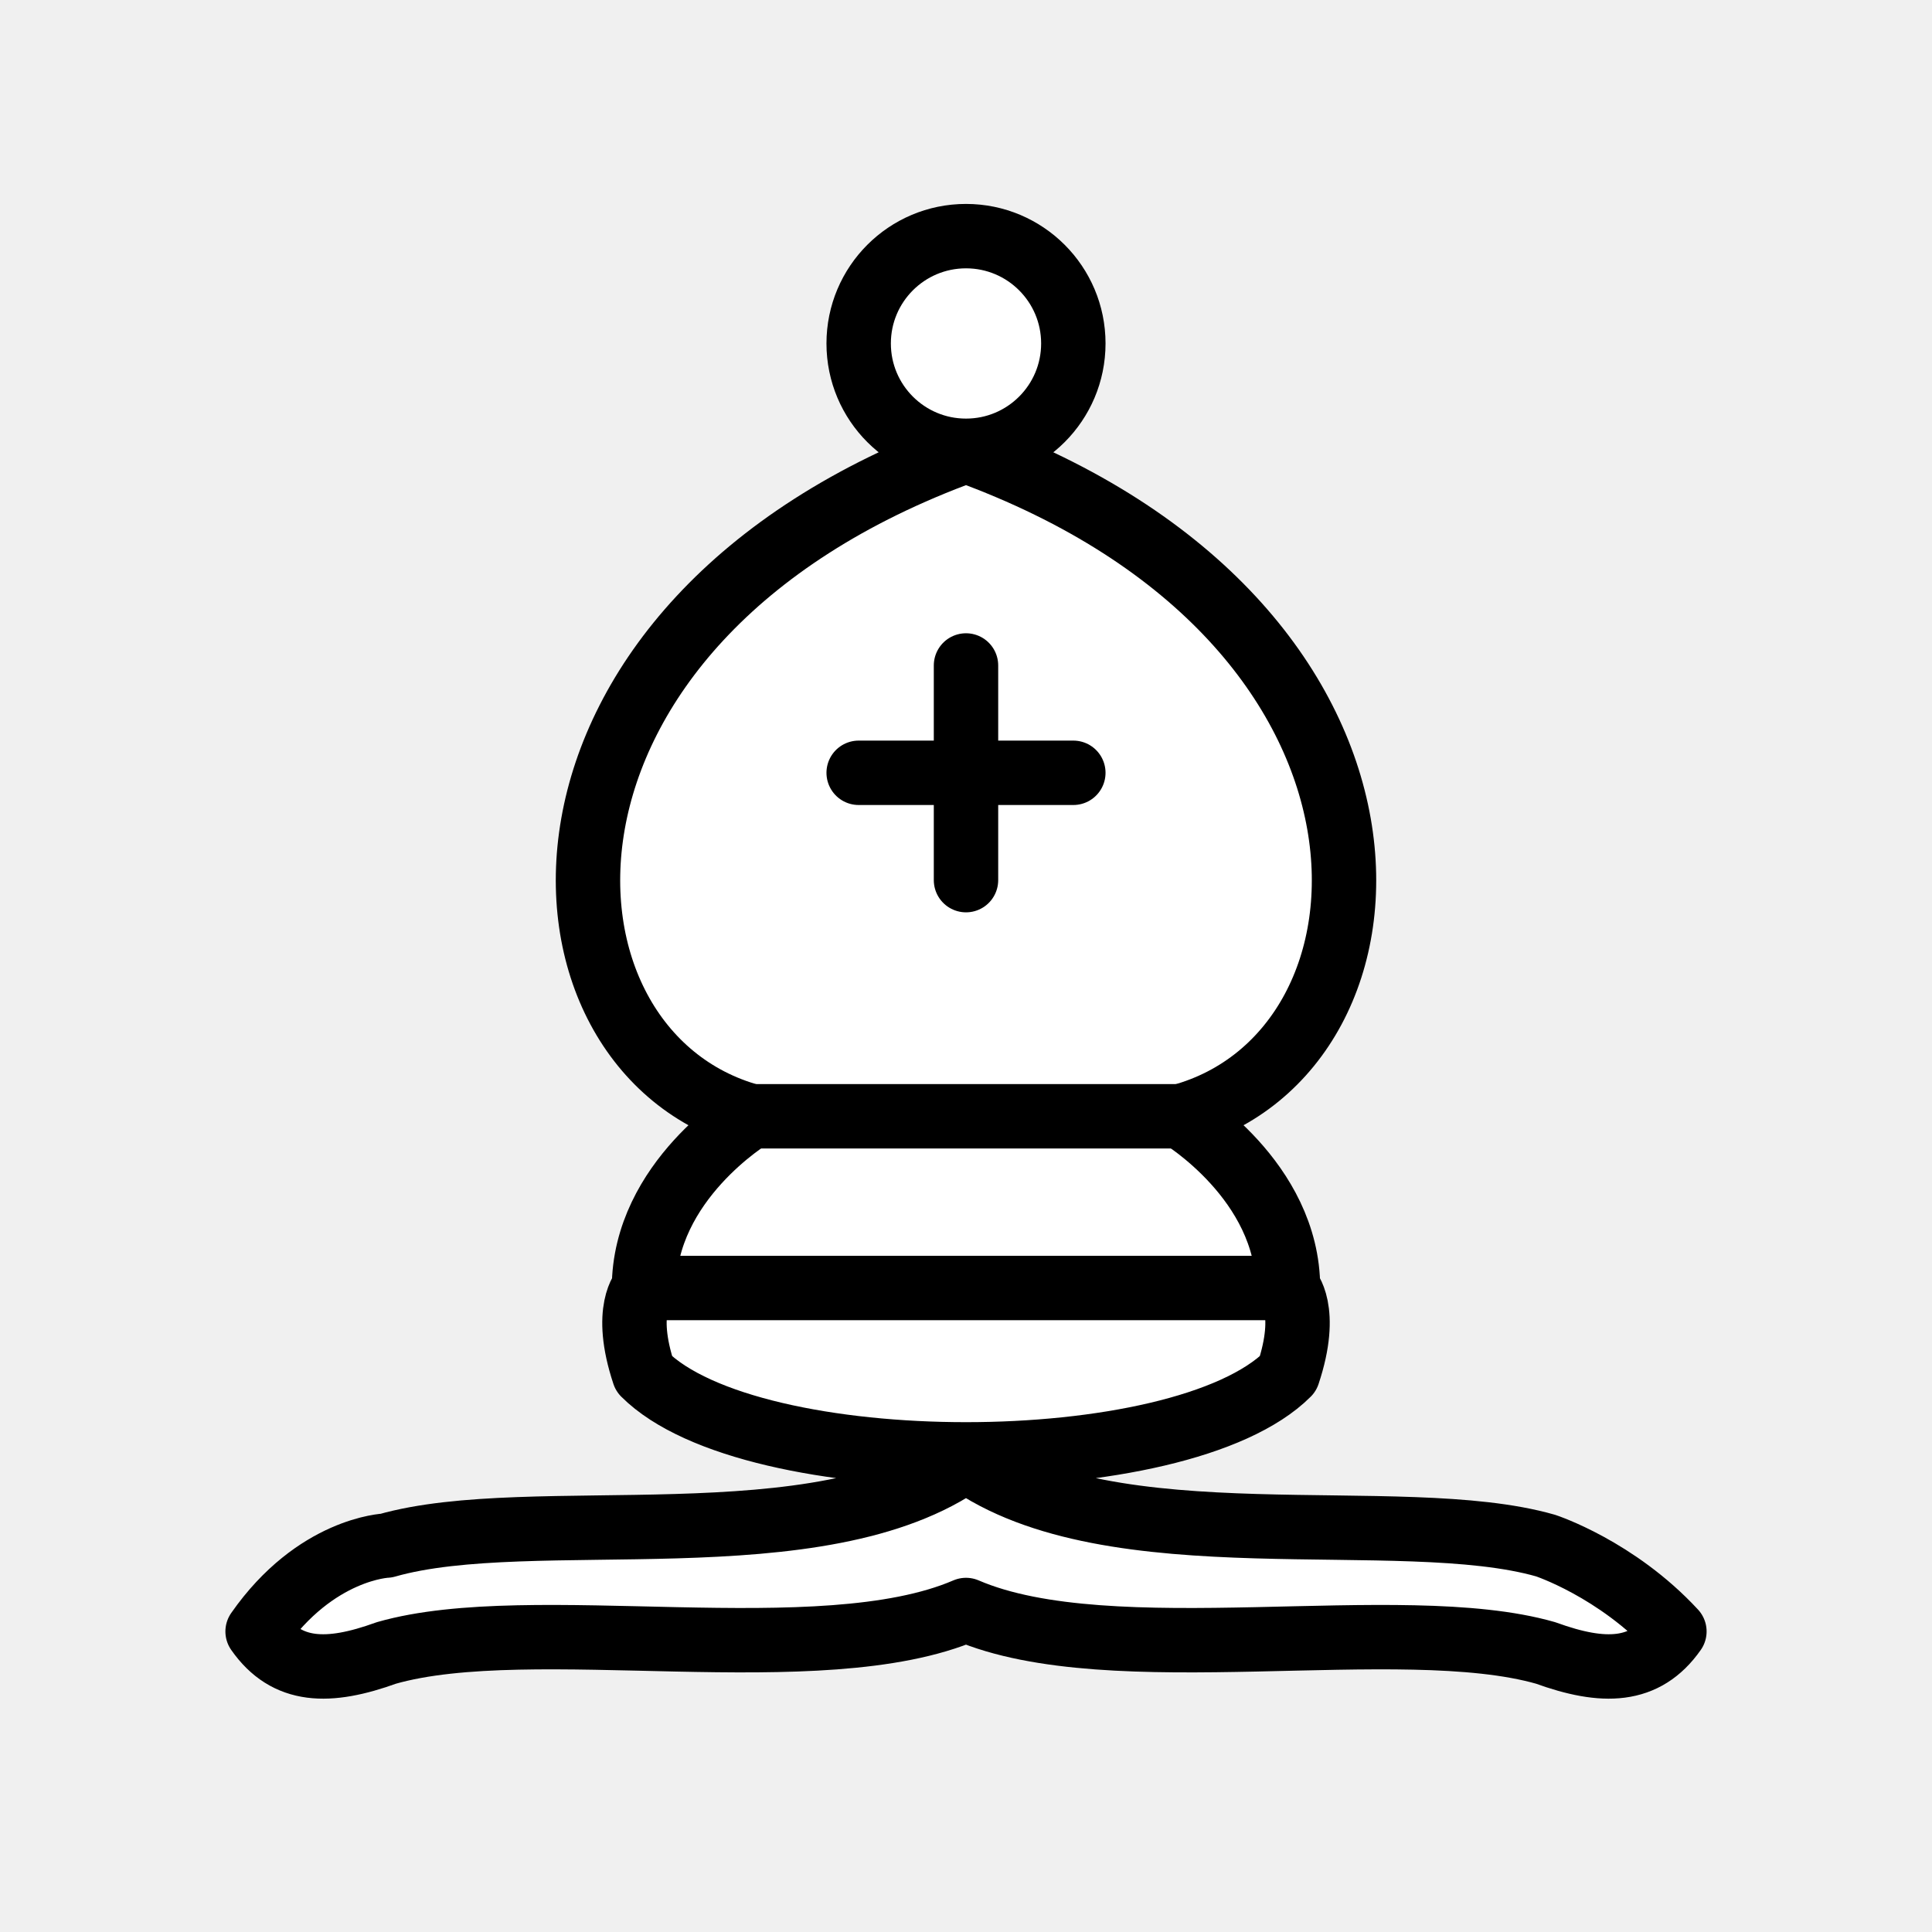
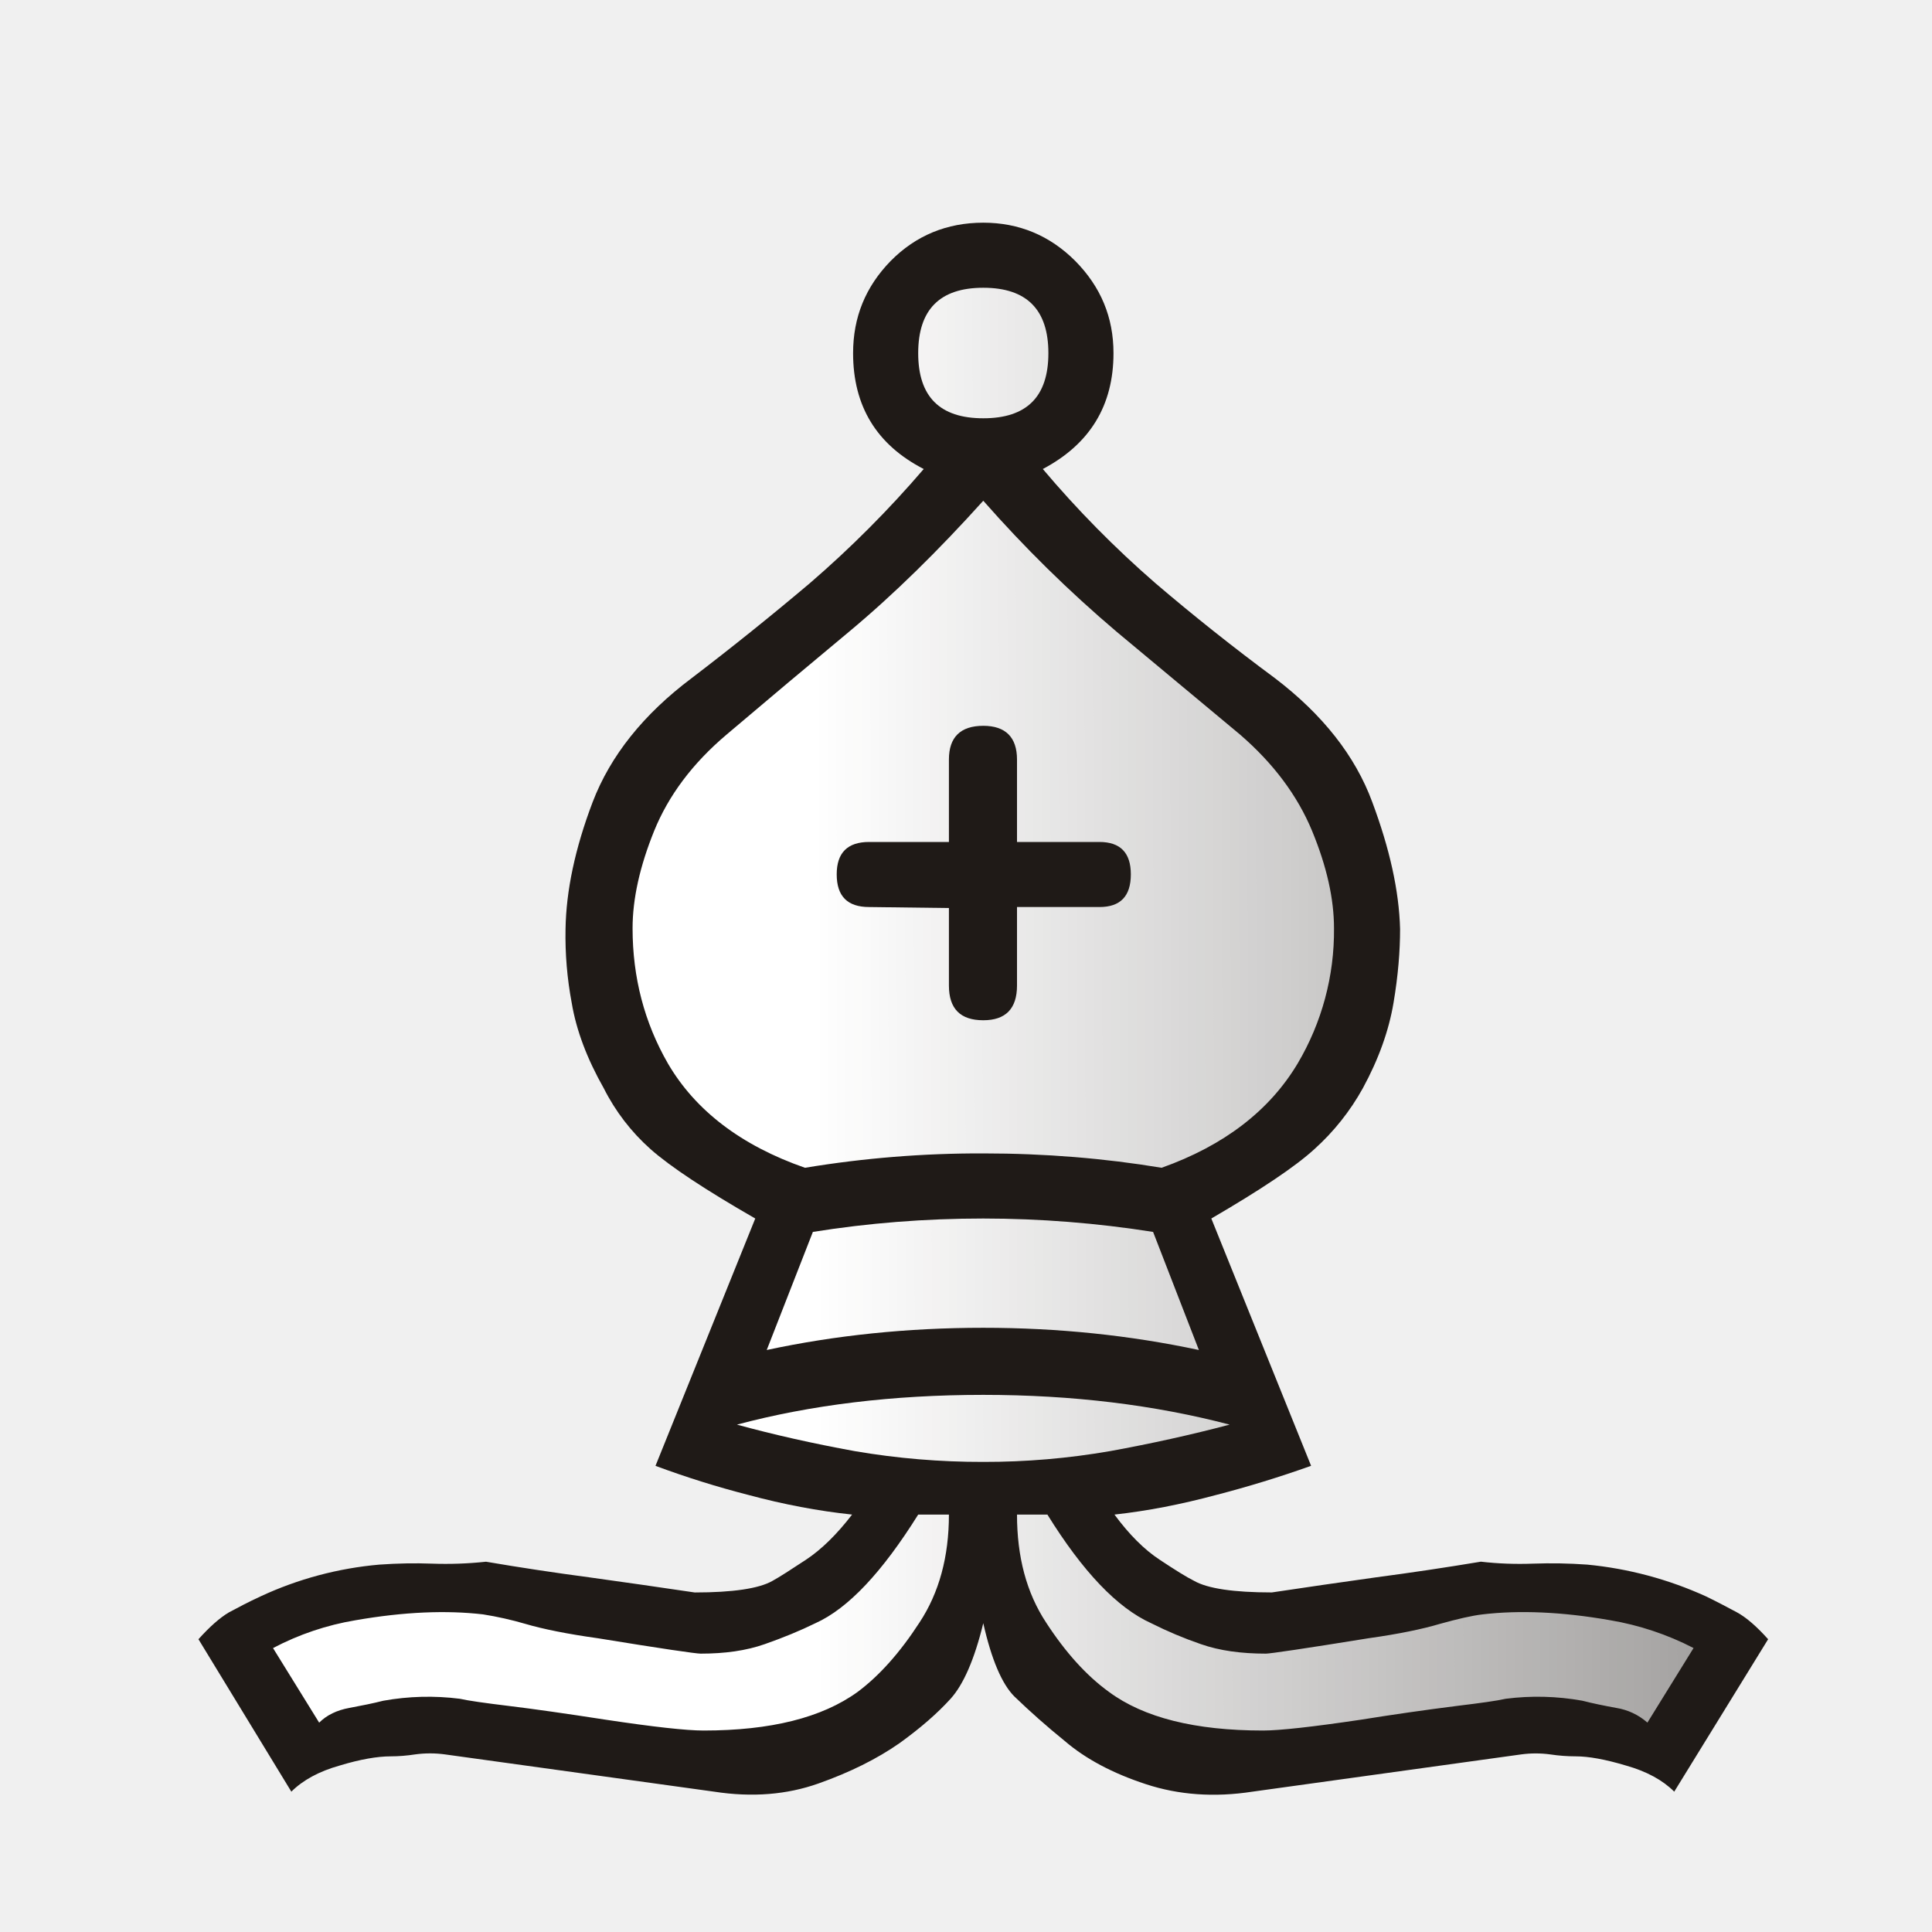
- <svg xmlns="http://www.w3.org/2000/svg" viewBox="0 0 45 45">
-   <g id="white-bishop" class="white bishop" fill="none" fill-rule="evenodd" stroke="#000" stroke-width="1.5" stroke-linecap="round" stroke-linejoin="round">
-     <g fill="#fff" stroke-linecap="butt">
-       <path d="M9 36c3.39-.97 10.11.43 13.5-2 3.39 2.43 10.11 1.03 13.5 2 0 0 1.65.54 3 2-.68.97-1.65.99-3 .5-3.39-.97-10.11.46-13.5-1-3.39 1.46-10.11.03-13.5 1-1.354.49-2.323.47-3-.5 1.354-1.94 3-2 3-2zM15 32c2.5 2.5 12.5 2.5 15 0 .5-1.5 0-2 0-2 0-2.5-2.5-4-2.5-4 5.5-1.5 6-11.5-5-15.5-11 4-10.5 14-5 15.5 0 0-2.5 1.5-2.5 4 0 0-.5.5 0 2zM25 8a2.5 2.5 0 1 1-5 0 2.5 2.5 0 1 1 5 0z" />
-     </g>
-     <path d="M17.5 26h10M15 30h15m-7.5-14.5v5M20 18h5" stroke-linejoin="miter" />
-   </g>
+ <svg xmlns="http://www.w3.org/2000/svg" width="50mm" height="50mm" fill-rule="evenodd" clip-rule="evenodd" image-rendering="optimizeQuality" shape-rendering="geometricPrecision" text-rendering="geometricPrecision" viewBox="0 0 50 50">
+   <linearGradient id="a" x1="21.13" x2="77.641" y1="37.592" y2="37.469" gradientUnits="userSpaceOnUse">
+     <stop offset="0" stop-color="#fff" />
+     <stop offset="1" stop-color="#fff" stop-opacity="0" />
+   </linearGradient>
+   <path fill="#1f1a17" d="M25.447 42.008c-.228.94-.516 1.592-.846 1.956s-.762.745-1.313 1.143c-.592.415-1.295.762-2.108 1.05s-1.71.364-2.7.211l-6.969-.965a2.858 2.858 0 0 0-.762 0c-.22.034-.432.051-.635.051-.347 0-.787.076-1.32.237-.542.152-.957.381-1.254.677l-2.404-3.945c.296-.33.559-.559.787-.694.237-.127.508-.271.821-.415a9.179 9.179 0 0 1 3.074-.822c.466-.033.923-.042 1.363-.025a9.8 9.8 0 0 0 1.397-.05c.89.152 1.786.287 2.684.406.906.127 1.812.254 2.718.39.99 0 1.66-.102 2.006-.297.187-.102.474-.288.872-.55.398-.263.796-.652 1.194-1.169-.88-.093-1.77-.262-2.684-.508a24.094 24.094 0 0 1-2.404-.753l2.582-6.401c-1.295-.745-2.193-1.338-2.71-1.795a5.3 5.3 0 0 1-1.21-1.575c-.432-.762-.711-1.499-.83-2.21a9.341 9.341 0 0 1-.16-1.913c.016-.99.245-2.083.702-3.285.457-1.194 1.312-2.27 2.566-3.21a79.091 79.091 0 0 0 3.056-2.455 27.746 27.746 0 0 0 2.946-2.954c-1.219-.627-1.828-1.626-1.828-2.998 0-.93.321-1.718.973-2.387.652-.66 1.457-.99 2.396-.99.923 0 1.72.33 2.38.99.66.669.99 1.456.99 2.387 0 1.355-.61 2.354-1.829 2.998a26.796 26.796 0 0 0 2.913 2.954c.982.839 2.015 1.66 3.09 2.456 1.236.94 2.083 2.015 2.523 3.209.449 1.202.694 2.294.72 3.285 0 .567-.05 1.202-.17 1.913s-.38 1.448-.795 2.21a6.084 6.084 0 0 1-1.253 1.575c-.5.457-1.389 1.05-2.667 1.795l2.582 6.4a28.57 28.57 0 0 1-2.455.754c-.915.246-1.787.415-2.634.508.381.517.771.906 1.169 1.168.398.263.694.45.897.55.347.196 1.016.297 2.007.297a263.35 263.35 0 0 1 2.692-.39 81.13 81.13 0 0 0 2.718-.406c.44.051.89.068 1.346.051a13.12 13.12 0 0 1 1.406.025 9.627 9.627 0 0 1 3.073.822c.297.144.567.288.805.415.245.135.508.364.804.694l-2.43 3.945c-.296-.296-.711-.525-1.253-.677-.534-.16-.965-.237-1.296-.237-.22 0-.44-.017-.66-.05a2.794 2.794 0 0 0-.753 0l-6.952.964c-.99.153-1.913.085-2.76-.194-.855-.28-1.558-.652-2.1-1.118a20.04 20.04 0 0 1-1.303-1.151c-.322-.322-.593-.957-.805-1.897" />
+   <path fill="url(#a)" d="M26.32 39.197c0 1.092.245 2.024.753 2.794.5.77 1.041 1.372 1.626 1.795.905.669 2.235 1 3.987 1 .432 0 1.279-.094 2.532-.28a74.737 74.737 0 0 1 2.48-.356c.627-.076 1.05-.135 1.27-.186a6.53 6.53 0 0 1 1.982.05c.262.068.559.128.88.187a1.6 1.6 0 0 1 .805.38l1.194-1.93a7.372 7.372 0 0 0-2.16-.72c-1.252-.22-2.353-.262-3.301-.151-.28.033-.644.118-1.101.245-.457.136-1.067.263-1.846.372-1.676.272-2.557.399-2.658.399-.644 0-1.203-.077-1.685-.246a10.37 10.37 0 0 1-1.287-.542c-.88-.398-1.77-1.338-2.684-2.81zm-1.762 0h-.795c-.932 1.49-1.812 2.43-2.659 2.811-.398.195-.83.373-1.312.542-.483.17-1.033.246-1.66.246-.118 0-.999-.127-2.658-.398-.788-.11-1.423-.238-1.88-.373a8.828 8.828 0 0 0-1.092-.245c-.948-.11-2.04-.068-3.302.152a7.056 7.056 0 0 0-2.134.72l1.194 1.93c.195-.195.457-.322.779-.381.322-.06.618-.119.88-.186a6.53 6.53 0 0 1 1.982-.051c.22.05.643.11 1.27.186.626.076 1.465.195 2.506.356 1.236.186 2.083.28 2.531.28 1.736 0 3.065-.331 3.988-1 .567-.423 1.1-1.024 1.6-1.795.508-.77.762-1.702.762-2.794m.89-9.347c1.6 0 3.14.127 4.614.372 1.617-.575 2.794-1.481 3.522-2.7a6.745 6.745 0 0 0 .94-3.497c0-.762-.187-1.6-.568-2.523-.38-.915-.999-1.744-1.862-2.49-.974-.812-2.04-1.701-3.2-2.666a33.093 33.093 0 0 1-3.447-3.387c-1.16 1.287-2.311 2.421-3.47 3.387a406.55 406.55 0 0 0-3.176 2.667c-.88.745-1.499 1.574-1.871 2.489-.373.923-.559 1.76-.559 2.523 0 1.27.305 2.438.914 3.497.712 1.219 1.897 2.125 3.548 2.7a27.749 27.749 0 0 1 4.614-.372zm0 4.513c1.938 0 3.793.194 5.579.575l-1.185-3.056a28.297 28.297 0 0 0-4.395-.347c-1.507 0-2.98.118-4.41.347l-1.194 3.056c1.769-.38 3.64-.575 5.604-.575zm0-23.538c1.126 0 1.684-.559 1.684-1.685s-.559-1.693-1.685-1.693-1.684.567-1.684 1.693.558 1.685 1.684 1.685zm0 27.009a18.97 18.97 0 0 0 3.285-.28c1.066-.194 2.1-.423 3.09-.685-1.94-.508-4.064-.77-6.376-.77-2.345 0-4.47.262-6.375.77.957.262 1.973.49 3.048.686a19.46 19.46 0 0 0 3.327.279zm-.89-14.334-2.065-.026c-.56 0-.839-.279-.839-.846 0-.559.28-.838.839-.838h2.065v-2.134c0-.576.297-.872.89-.872.575 0 .872.296.872.872v2.134h2.133c.542 0 .813.28.813.838 0 .567-.271.846-.813.846H26.32v2.032c0 .602-.297.898-.873.898-.592 0-.889-.296-.889-.898z" />
</svg>
